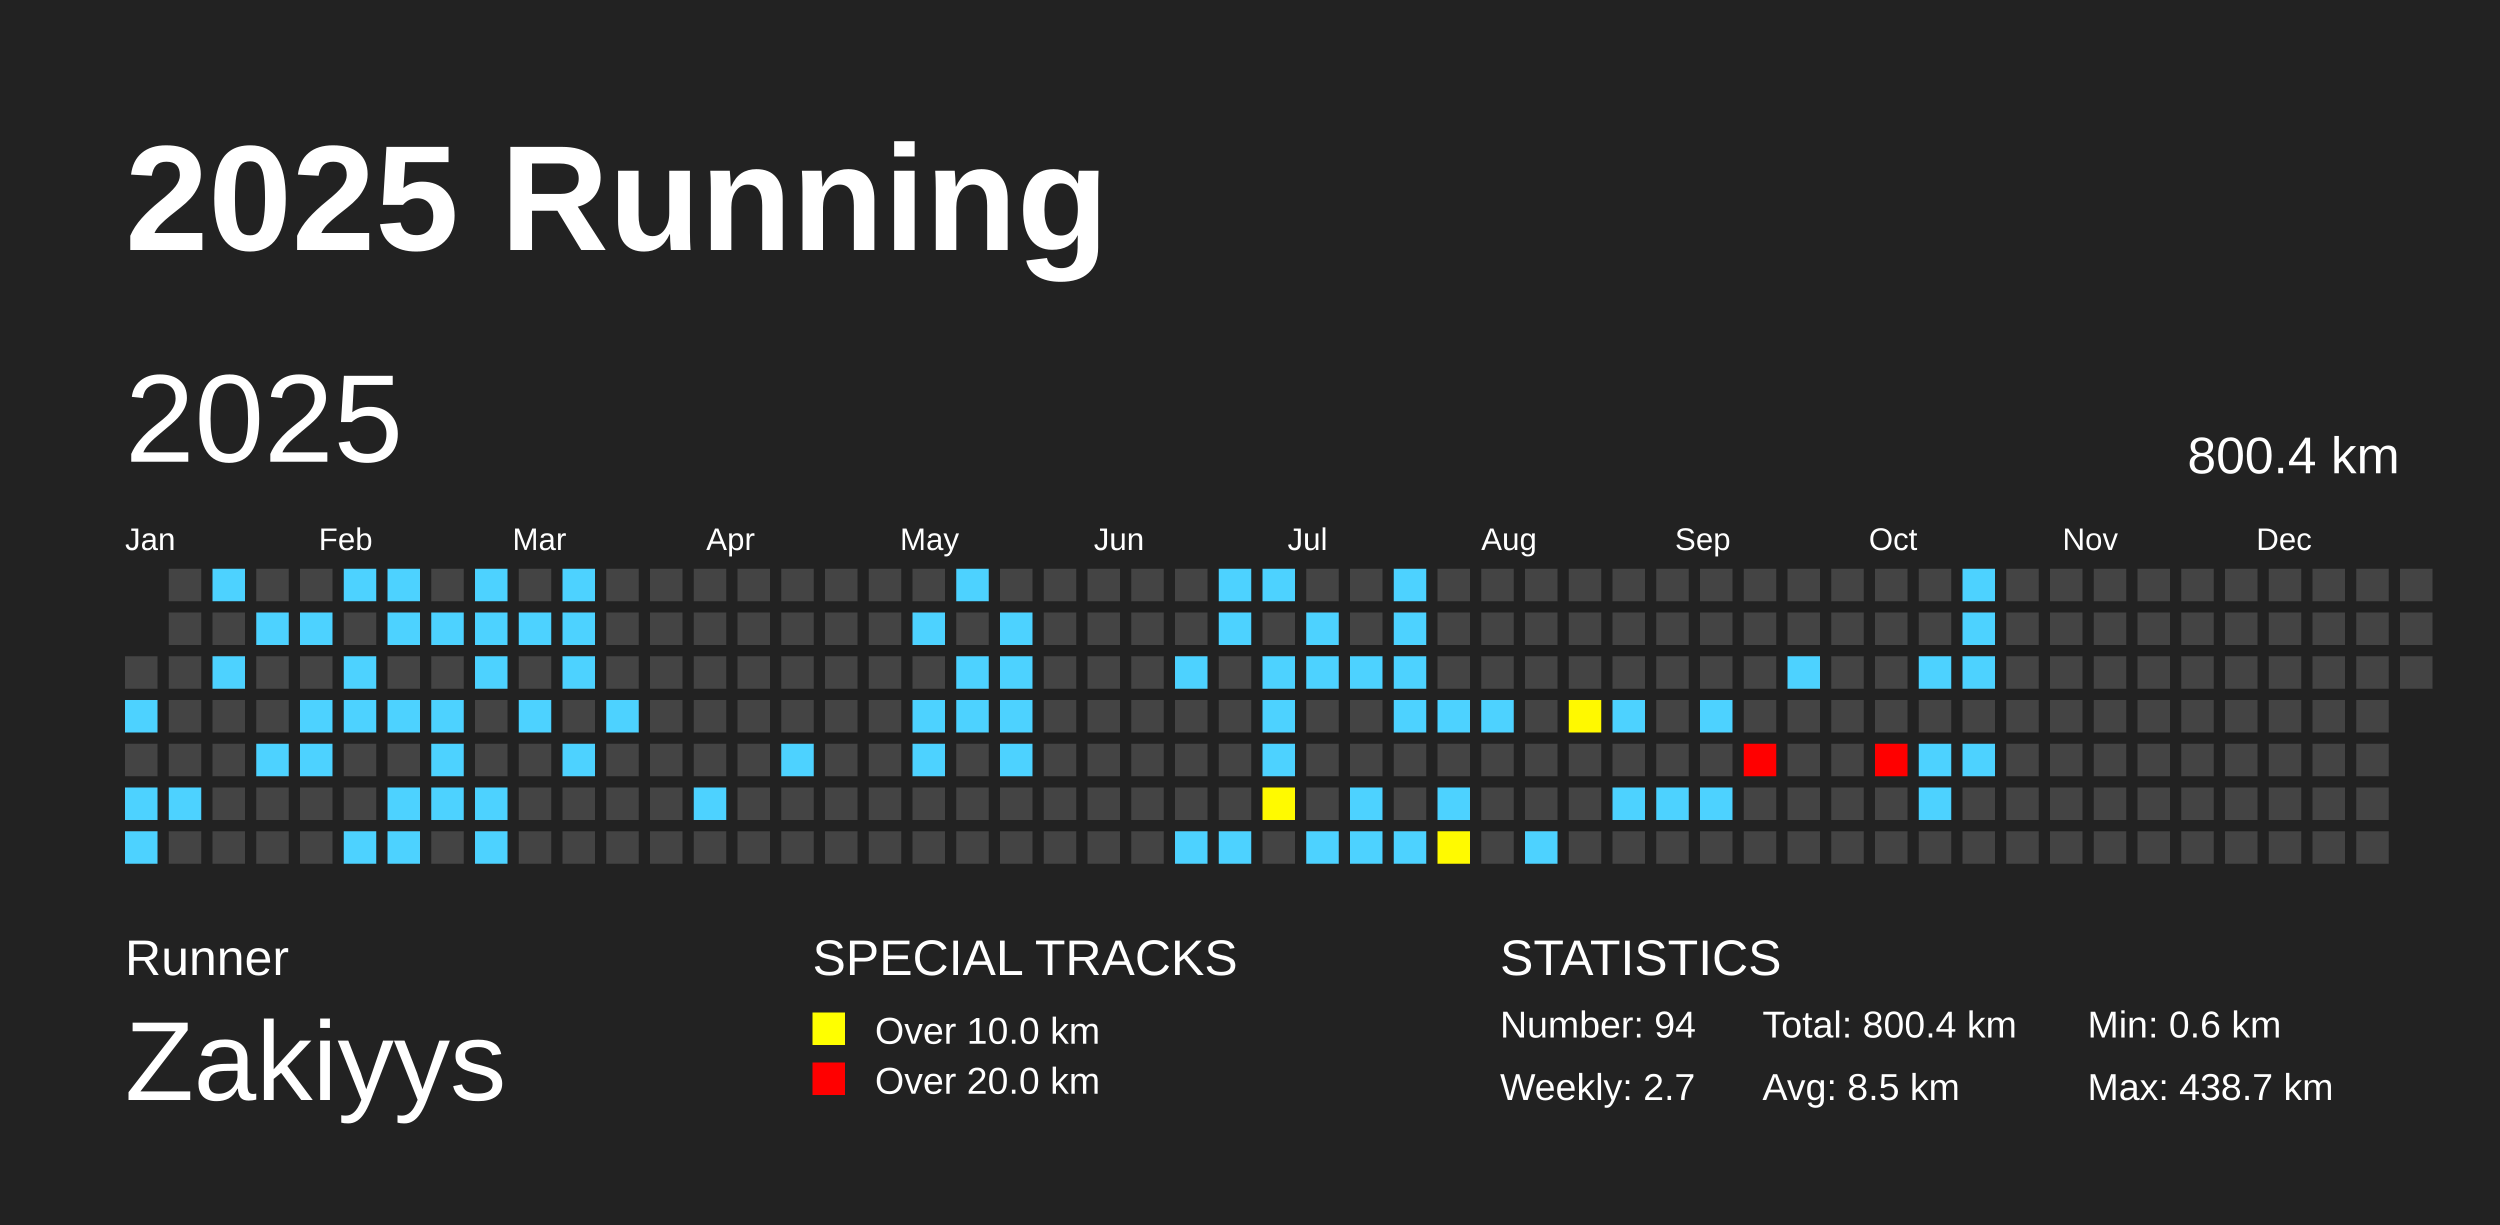
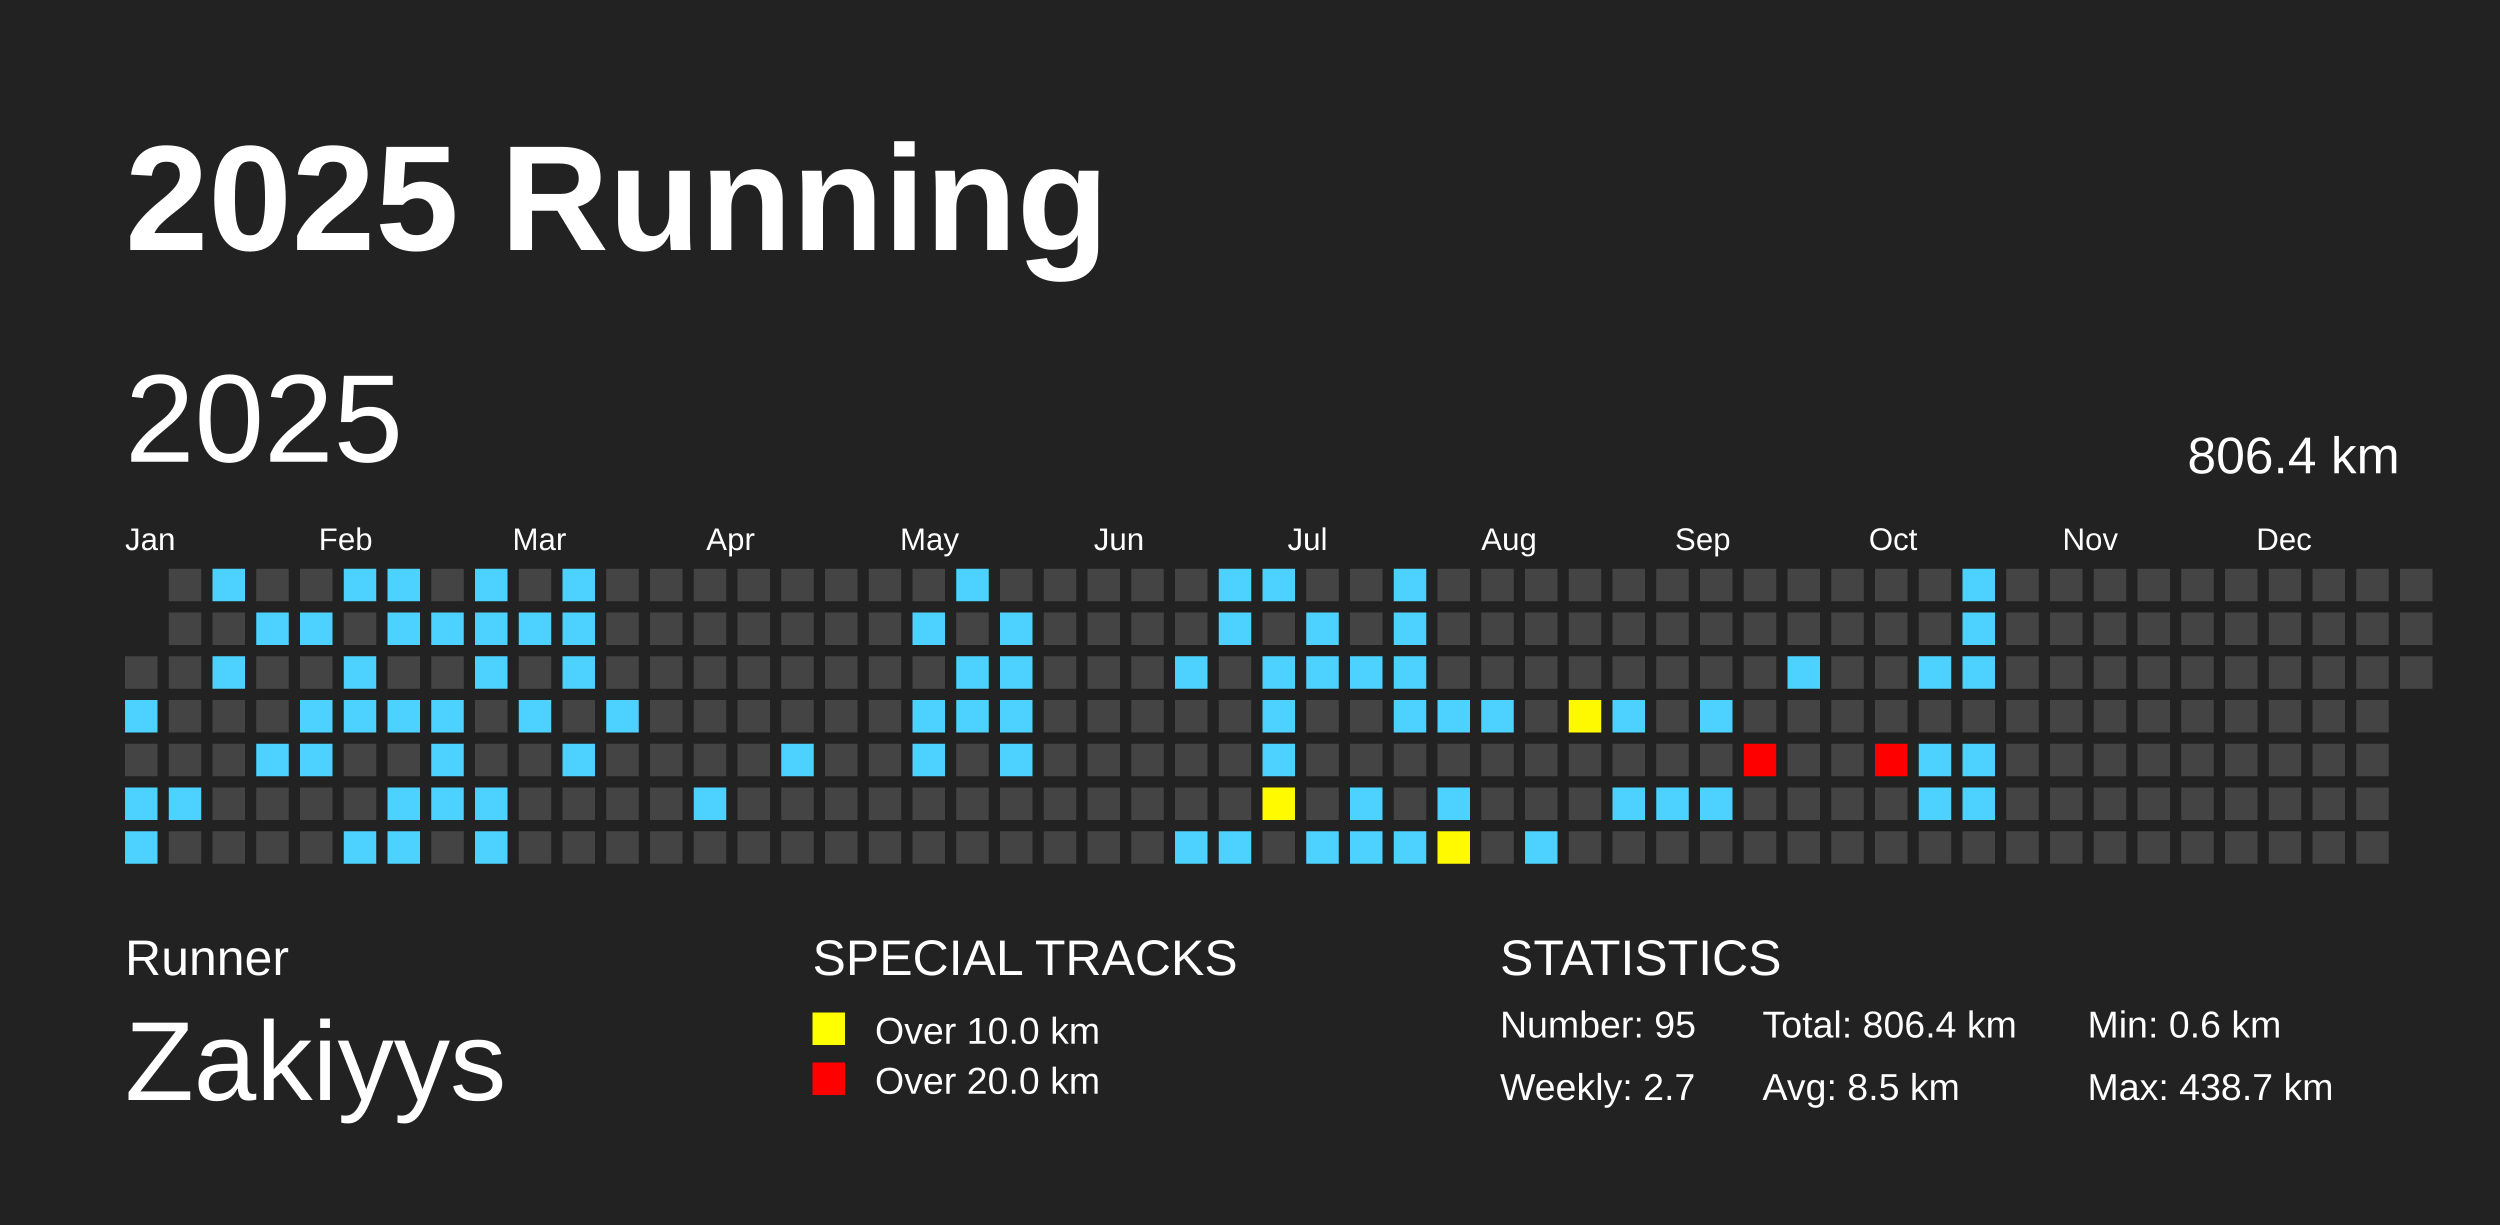
<svg xmlns="http://www.w3.org/2000/svg" baseProfile="full" height="98mm" version="1.1" viewBox="0,0,200,98" width="200mm">
  <defs />
  <rect fill="#222222" height="98" width="200" x="0" y="0" />
  <text fill="#FFFFFF" style="font-size:12px; font-family:Arial; font-weight:bold;" x="10" y="20">2025 Running</text>
  <text fill="#FFFFFF" style="font-size:4px; font-family:Arial" x="10" y="78">Runner</text>
  <text fill="#FFFFFF" style="font-size:9px; font-family:Arial" x="10" y="88">Zakiyys</text>
  <text fill="#FFFFFF" style="font-size:4px; font-family:Arial" x="65" y="78">SPECIAL TRACKS</text>
  <rect fill="yellow" height="2.6" width="2.6" x="65" y="81" />
  <text fill="#FFFFFF" style="font-size:3px; font-family:Arial" x="70" y="83.5">Over 10.0 km</text>
  <rect fill="red" height="2.6" width="2.6" x="65" y="85" />
  <text fill="#FFFFFF" style="font-size:3px; font-family:Arial" x="70" y="87.5">Over 20.0 km</text>
  <text fill="#FFFFFF" style="font-size:4px; font-family:Arial" x="120" y="78">STATISTICS</text>
-   <text fill="#FFFFFF" style="font-size:3px; font-family:Arial" x="120" y="83">Number: 94</text>
+   <text fill="#FFFFFF" style="font-size:3px; font-family:Arial" x="120" y="83">Number: 95</text>
  <text fill="#FFFFFF" style="font-size:3px; font-family:Arial" x="120" y="88">Weekly: 2.7</text>
-   <text fill="#FFFFFF" style="font-size:3px; font-family:Arial" x="141" y="83">Total: 800.4 km</text>
+   <text fill="#FFFFFF" style="font-size:3px; font-family:Arial" x="141" y="83">Total: 806.4 km</text>
  <text fill="#FFFFFF" style="font-size:3px; font-family:Arial" x="141" y="88">Avg: 8.5 km</text>
  <text fill="#FFFFFF" style="font-size:3px; font-family:Arial" x="167" y="83">Min: 0.6 km</text>
  <text fill="#FFFFFF" style="font-size:3px; font-family:Arial" x="167" y="88">Max: 438.7 km</text>
  <text dominant-baseline="hanging" fill="#FFFFFF" style="font-size:10.0px; font-family:Arial;" x="10" y="30">2025</text>
-   <text dominant-baseline="hanging" fill="#FFFFFF" style="font-size:4.125px; font-family:Arial;" x="175" y="35">800.4 km</text>
+   <text dominant-baseline="hanging" fill="#FFFFFF" style="font-size:4.125px; font-family:Arial;" x="175" y="35">806.4 km</text>
  <text fill="#FFFFFF" style="font-size:2.5px; font-family:Arial" x="10.0" y="44">Jan</text>
  <text fill="#FFFFFF" style="font-size:2.5px; font-family:Arial" x="25.5" y="44">Feb</text>
  <text fill="#FFFFFF" style="font-size:2.5px; font-family:Arial" x="41.0" y="44">Mar</text>
  <text fill="#FFFFFF" style="font-size:2.5px; font-family:Arial" x="56.5" y="44">Apr</text>
  <text fill="#FFFFFF" style="font-size:2.5px; font-family:Arial" x="72.0" y="44">May</text>
  <text fill="#FFFFFF" style="font-size:2.5px; font-family:Arial" x="87.5" y="44">Jun</text>
  <text fill="#FFFFFF" style="font-size:2.5px; font-family:Arial" x="103.0" y="44">Jul</text>
  <text fill="#FFFFFF" style="font-size:2.5px; font-family:Arial" x="118.5" y="44">Aug</text>
  <text fill="#FFFFFF" style="font-size:2.5px; font-family:Arial" x="134.0" y="44">Sep</text>
  <text fill="#FFFFFF" style="font-size:2.5px; font-family:Arial" x="149.5" y="44">Oct</text>
  <text fill="#FFFFFF" style="font-size:2.5px; font-family:Arial" x="165.0" y="44">Nov</text>
  <text fill="#FFFFFF" style="font-size:2.5px; font-family:Arial" x="180.5" y="44">Dec</text>
  <rect fill="#444444" height="2.6" width="2.6" x="10.0" y="52.5" />
  <rect fill="#4dd2ff" height="2.6" width="2.6" x="10.0" y="56.0" />
  <rect fill="#444444" height="2.6" width="2.6" x="10.0" y="59.5" />
  <rect fill="#4dd2ff" height="2.6" width="2.6" x="10.0" y="63.0" />
  <rect fill="#4dd2ff" height="2.6" width="2.6" x="10.0" y="66.5" />
  <rect fill="#444444" height="2.6" width="2.6" x="13.5" y="45.5" />
  <rect fill="#444444" height="2.6" width="2.6" x="13.5" y="49.0" />
  <rect fill="#444444" height="2.6" width="2.6" x="13.5" y="52.5" />
  <rect fill="#444444" height="2.6" width="2.6" x="13.5" y="56.0" />
  <rect fill="#444444" height="2.6" width="2.6" x="13.5" y="59.5" />
  <rect fill="#4dd2ff" height="2.6" width="2.6" x="13.5" y="63.0" />
  <rect fill="#444444" height="2.6" width="2.6" x="13.5" y="66.5" />
  <rect fill="#4dd2ff" height="2.6" width="2.6" x="17.0" y="45.5" />
  <rect fill="#444444" height="2.6" width="2.6" x="17.0" y="49.0" />
  <rect fill="#4dd2ff" height="2.6" width="2.6" x="17.0" y="52.5" />
  <rect fill="#444444" height="2.6" width="2.6" x="17.0" y="56.0" />
  <rect fill="#444444" height="2.6" width="2.6" x="17.0" y="59.5" />
  <rect fill="#444444" height="2.6" width="2.6" x="17.0" y="63.0" />
  <rect fill="#444444" height="2.6" width="2.6" x="17.0" y="66.5" />
  <rect fill="#444444" height="2.6" width="2.6" x="20.5" y="45.5" />
  <rect fill="#4dd2ff" height="2.6" width="2.6" x="20.5" y="49.0" />
  <rect fill="#444444" height="2.6" width="2.6" x="20.5" y="52.5" />
  <rect fill="#444444" height="2.6" width="2.6" x="20.5" y="56.0" />
  <rect fill="#4dd2ff" height="2.6" width="2.6" x="20.5" y="59.5" />
  <rect fill="#444444" height="2.6" width="2.6" x="20.5" y="63.0" />
  <rect fill="#444444" height="2.6" width="2.6" x="20.5" y="66.5" />
  <rect fill="#444444" height="2.6" width="2.6" x="24.0" y="45.5" />
  <rect fill="#4dd2ff" height="2.6" width="2.6" x="24.0" y="49.0" />
  <rect fill="#444444" height="2.6" width="2.6" x="24.0" y="52.5" />
  <rect fill="#4dd2ff" height="2.6" width="2.6" x="24.0" y="56.0" />
  <rect fill="#4dd2ff" height="2.6" width="2.6" x="24.0" y="59.5" />
  <rect fill="#444444" height="2.6" width="2.6" x="24.0" y="63.0" />
  <rect fill="#444444" height="2.6" width="2.6" x="24.0" y="66.5" />
  <rect fill="#4dd2ff" height="2.6" width="2.6" x="27.5" y="45.5" />
  <rect fill="#444444" height="2.6" width="2.6" x="27.5" y="49.0" />
  <rect fill="#4dd2ff" height="2.6" width="2.6" x="27.5" y="52.5" />
  <rect fill="#4dd2ff" height="2.6" width="2.6" x="27.5" y="56.0" />
  <rect fill="#444444" height="2.6" width="2.6" x="27.5" y="59.5" />
  <rect fill="#444444" height="2.6" width="2.6" x="27.5" y="63.0" />
  <rect fill="#4dd2ff" height="2.6" width="2.6" x="27.5" y="66.5" />
  <rect fill="#4dd2ff" height="2.6" width="2.6" x="31.0" y="45.5" />
  <rect fill="#4dd2ff" height="2.6" width="2.6" x="31.0" y="49.0" />
  <rect fill="#444444" height="2.6" width="2.6" x="31.0" y="52.5" />
  <rect fill="#4dd2ff" height="2.6" width="2.6" x="31.0" y="56.0" />
  <rect fill="#444444" height="2.6" width="2.6" x="31.0" y="59.5" />
  <rect fill="#4dd2ff" height="2.6" width="2.6" x="31.0" y="63.0" />
  <rect fill="#4dd2ff" height="2.6" width="2.6" x="31.0" y="66.5" />
  <rect fill="#444444" height="2.6" width="2.6" x="34.5" y="45.5" />
  <rect fill="#4dd2ff" height="2.6" width="2.6" x="34.5" y="49.0" />
  <rect fill="#444444" height="2.6" width="2.6" x="34.5" y="52.5" />
  <rect fill="#4dd2ff" height="2.6" width="2.6" x="34.5" y="56.0" />
  <rect fill="#4dd2ff" height="2.6" width="2.6" x="34.5" y="59.5" />
  <rect fill="#4dd2ff" height="2.6" width="2.6" x="34.5" y="63.0" />
  <rect fill="#444444" height="2.6" width="2.6" x="34.5" y="66.5" />
  <rect fill="#4dd2ff" height="2.6" width="2.6" x="38.0" y="45.5" />
  <rect fill="#4dd2ff" height="2.6" width="2.6" x="38.0" y="49.0" />
  <rect fill="#4dd2ff" height="2.6" width="2.6" x="38.0" y="52.5" />
  <rect fill="#444444" height="2.6" width="2.6" x="38.0" y="56.0" />
  <rect fill="#444444" height="2.6" width="2.6" x="38.0" y="59.5" />
  <rect fill="#4dd2ff" height="2.6" width="2.6" x="38.0" y="63.0" />
  <rect fill="#4dd2ff" height="2.6" width="2.6" x="38.0" y="66.5" />
  <rect fill="#444444" height="2.6" width="2.6" x="41.5" y="45.5" />
  <rect fill="#4dd2ff" height="2.6" width="2.6" x="41.5" y="49.0" />
  <rect fill="#444444" height="2.6" width="2.6" x="41.5" y="52.5" />
  <rect fill="#4dd2ff" height="2.6" width="2.6" x="41.5" y="56.0" />
  <rect fill="#444444" height="2.6" width="2.6" x="41.5" y="59.5" />
  <rect fill="#444444" height="2.6" width="2.6" x="41.5" y="63.0" />
  <rect fill="#444444" height="2.6" width="2.6" x="41.5" y="66.5" />
  <rect fill="#4dd2ff" height="2.6" width="2.6" x="45.0" y="45.5" />
  <rect fill="#4dd2ff" height="2.6" width="2.6" x="45.0" y="49.0" />
  <rect fill="#4dd2ff" height="2.6" width="2.6" x="45.0" y="52.5" />
  <rect fill="#444444" height="2.6" width="2.6" x="45.0" y="56.0" />
  <rect fill="#4dd2ff" height="2.6" width="2.6" x="45.0" y="59.5" />
  <rect fill="#444444" height="2.6" width="2.6" x="45.0" y="63.0" />
  <rect fill="#444444" height="2.6" width="2.6" x="45.0" y="66.5" />
  <rect fill="#444444" height="2.6" width="2.6" x="48.5" y="45.5" />
  <rect fill="#444444" height="2.6" width="2.6" x="48.5" y="49.0" />
  <rect fill="#444444" height="2.6" width="2.6" x="48.5" y="52.5" />
  <rect fill="#4dd2ff" height="2.6" width="2.6" x="48.5" y="56.0" />
  <rect fill="#444444" height="2.6" width="2.6" x="48.5" y="59.5" />
  <rect fill="#444444" height="2.6" width="2.6" x="48.5" y="63.0" />
  <rect fill="#444444" height="2.6" width="2.6" x="48.5" y="66.5" />
  <rect fill="#444444" height="2.6" width="2.6" x="52.0" y="45.5" />
  <rect fill="#444444" height="2.6" width="2.6" x="52.0" y="49.0" />
  <rect fill="#444444" height="2.6" width="2.6" x="52.0" y="52.5" />
  <rect fill="#444444" height="2.6" width="2.6" x="52.0" y="56.0" />
  <rect fill="#444444" height="2.6" width="2.6" x="52.0" y="59.5" />
  <rect fill="#444444" height="2.6" width="2.6" x="52.0" y="63.0" />
  <rect fill="#444444" height="2.6" width="2.6" x="52.0" y="66.5" />
  <rect fill="#444444" height="2.6" width="2.6" x="55.5" y="45.5" />
  <rect fill="#444444" height="2.6" width="2.6" x="55.5" y="49.0" />
  <rect fill="#444444" height="2.6" width="2.6" x="55.5" y="52.5" />
  <rect fill="#444444" height="2.6" width="2.6" x="55.5" y="56.0" />
  <rect fill="#444444" height="2.6" width="2.6" x="55.5" y="59.5" />
  <rect fill="#4dd2ff" height="2.6" width="2.6" x="55.5" y="63.0" />
  <rect fill="#444444" height="2.6" width="2.6" x="55.5" y="66.5" />
  <rect fill="#444444" height="2.6" width="2.6" x="59.0" y="45.5" />
  <rect fill="#444444" height="2.6" width="2.6" x="59.0" y="49.0" />
  <rect fill="#444444" height="2.6" width="2.6" x="59.0" y="52.5" />
  <rect fill="#444444" height="2.6" width="2.6" x="59.0" y="56.0" />
  <rect fill="#444444" height="2.6" width="2.6" x="59.0" y="59.5" />
  <rect fill="#444444" height="2.6" width="2.6" x="59.0" y="63.0" />
  <rect fill="#444444" height="2.6" width="2.6" x="59.0" y="66.5" />
  <rect fill="#444444" height="2.6" width="2.6" x="62.5" y="45.5" />
  <rect fill="#444444" height="2.6" width="2.6" x="62.5" y="49.0" />
  <rect fill="#444444" height="2.6" width="2.6" x="62.5" y="52.5" />
  <rect fill="#444444" height="2.6" width="2.6" x="62.5" y="56.0" />
  <rect fill="#4dd2ff" height="2.6" width="2.6" x="62.5" y="59.5" />
  <rect fill="#444444" height="2.6" width="2.6" x="62.5" y="63.0" />
  <rect fill="#444444" height="2.6" width="2.6" x="62.5" y="66.5" />
  <rect fill="#444444" height="2.6" width="2.6" x="66.0" y="45.5" />
  <rect fill="#444444" height="2.6" width="2.6" x="66.0" y="49.0" />
  <rect fill="#444444" height="2.6" width="2.6" x="66.0" y="52.5" />
  <rect fill="#444444" height="2.6" width="2.6" x="66.0" y="56.0" />
  <rect fill="#444444" height="2.6" width="2.6" x="66.0" y="59.5" />
  <rect fill="#444444" height="2.6" width="2.6" x="66.0" y="63.0" />
  <rect fill="#444444" height="2.6" width="2.6" x="66.0" y="66.5" />
  <rect fill="#444444" height="2.6" width="2.6" x="69.5" y="45.5" />
  <rect fill="#444444" height="2.6" width="2.6" x="69.5" y="49.0" />
  <rect fill="#444444" height="2.6" width="2.6" x="69.5" y="52.5" />
  <rect fill="#444444" height="2.6" width="2.6" x="69.5" y="56.0" />
  <rect fill="#444444" height="2.6" width="2.6" x="69.5" y="59.5" />
  <rect fill="#444444" height="2.6" width="2.6" x="69.5" y="63.0" />
  <rect fill="#444444" height="2.6" width="2.6" x="69.5" y="66.5" />
  <rect fill="#444444" height="2.6" width="2.6" x="73.0" y="45.5" />
  <rect fill="#4dd2ff" height="2.6" width="2.6" x="73.0" y="49.0" />
  <rect fill="#444444" height="2.6" width="2.6" x="73.0" y="52.5" />
  <rect fill="#4dd2ff" height="2.6" width="2.6" x="73.0" y="56.0" />
  <rect fill="#4dd2ff" height="2.6" width="2.6" x="73.0" y="59.5" />
  <rect fill="#444444" height="2.6" width="2.6" x="73.0" y="63.0" />
  <rect fill="#444444" height="2.6" width="2.6" x="73.0" y="66.5" />
  <rect fill="#4dd2ff" height="2.6" width="2.6" x="76.5" y="45.5" />
  <rect fill="#444444" height="2.6" width="2.6" x="76.5" y="49.0" />
  <rect fill="#4dd2ff" height="2.6" width="2.6" x="76.5" y="52.5" />
  <rect fill="#4dd2ff" height="2.6" width="2.6" x="76.5" y="56.0" />
  <rect fill="#444444" height="2.6" width="2.6" x="76.5" y="59.5" />
  <rect fill="#444444" height="2.6" width="2.6" x="76.5" y="63.0" />
  <rect fill="#444444" height="2.6" width="2.6" x="76.5" y="66.5" />
  <rect fill="#444444" height="2.6" width="2.6" x="80.0" y="45.5" />
  <rect fill="#4dd2ff" height="2.6" width="2.6" x="80.0" y="49.0" />
  <rect fill="#4dd2ff" height="2.6" width="2.6" x="80.0" y="52.5" />
  <rect fill="#4dd2ff" height="2.6" width="2.6" x="80.0" y="56.0" />
  <rect fill="#4dd2ff" height="2.6" width="2.6" x="80.0" y="59.5" />
  <rect fill="#444444" height="2.6" width="2.6" x="80.0" y="63.0" />
  <rect fill="#444444" height="2.6" width="2.6" x="80.0" y="66.5" />
  <rect fill="#444444" height="2.6" width="2.6" x="83.5" y="45.5" />
  <rect fill="#444444" height="2.6" width="2.6" x="83.5" y="49.0" />
  <rect fill="#444444" height="2.6" width="2.6" x="83.5" y="52.5" />
  <rect fill="#444444" height="2.6" width="2.6" x="83.5" y="56.0" />
  <rect fill="#444444" height="2.6" width="2.6" x="83.5" y="59.5" />
  <rect fill="#444444" height="2.6" width="2.6" x="83.5" y="63.0" />
  <rect fill="#444444" height="2.6" width="2.6" x="83.5" y="66.5" />
  <rect fill="#444444" height="2.6" width="2.6" x="87.0" y="45.5" />
  <rect fill="#444444" height="2.6" width="2.6" x="87.0" y="49.0" />
  <rect fill="#444444" height="2.6" width="2.6" x="87.0" y="52.5" />
  <rect fill="#444444" height="2.6" width="2.6" x="87.0" y="56.0" />
  <rect fill="#444444" height="2.6" width="2.6" x="87.0" y="59.5" />
  <rect fill="#444444" height="2.6" width="2.6" x="87.0" y="63.0" />
  <rect fill="#444444" height="2.6" width="2.6" x="87.0" y="66.5" />
  <rect fill="#444444" height="2.6" width="2.6" x="90.5" y="45.5" />
  <rect fill="#444444" height="2.6" width="2.6" x="90.5" y="49.0" />
  <rect fill="#444444" height="2.6" width="2.6" x="90.5" y="52.5" />
  <rect fill="#444444" height="2.6" width="2.6" x="90.5" y="56.0" />
  <rect fill="#444444" height="2.6" width="2.6" x="90.5" y="59.5" />
  <rect fill="#444444" height="2.6" width="2.6" x="90.5" y="63.0" />
  <rect fill="#444444" height="2.6" width="2.6" x="90.5" y="66.5" />
  <rect fill="#444444" height="2.6" width="2.6" x="94.0" y="45.5" />
  <rect fill="#444444" height="2.6" width="2.6" x="94.0" y="49.0" />
  <rect fill="#4dd2ff" height="2.6" width="2.6" x="94.0" y="52.5" />
  <rect fill="#444444" height="2.6" width="2.6" x="94.0" y="56.0" />
  <rect fill="#444444" height="2.6" width="2.6" x="94.0" y="59.5" />
  <rect fill="#444444" height="2.6" width="2.6" x="94.0" y="63.0" />
  <rect fill="#4dd2ff" height="2.6" width="2.6" x="94.0" y="66.5" />
  <rect fill="#4dd2ff" height="2.6" width="2.6" x="97.5" y="45.5" />
  <rect fill="#4dd2ff" height="2.6" width="2.6" x="97.5" y="49.0" />
  <rect fill="#444444" height="2.6" width="2.6" x="97.5" y="52.5" />
  <rect fill="#444444" height="2.6" width="2.6" x="97.5" y="56.0" />
  <rect fill="#444444" height="2.6" width="2.6" x="97.5" y="59.5" />
  <rect fill="#444444" height="2.6" width="2.6" x="97.5" y="63.0" />
  <rect fill="#4dd2ff" height="2.6" width="2.6" x="97.5" y="66.5" />
  <rect fill="#4dd2ff" height="2.6" width="2.6" x="101.0" y="45.5" />
  <rect fill="#444444" height="2.6" width="2.6" x="101.0" y="49.0" />
  <rect fill="#4dd2ff" height="2.6" width="2.6" x="101.0" y="52.5" />
  <rect fill="#4dd2ff" height="2.6" width="2.6" x="101.0" y="56.0" />
  <rect fill="#4dd2ff" height="2.6" width="2.6" x="101.0" y="59.5" />
  <rect fill="#fffa00" height="2.6" width="2.6" x="101.0" y="63.0" />
  <rect fill="#444444" height="2.6" width="2.6" x="101.0" y="66.5" />
  <rect fill="#444444" height="2.6" width="2.6" x="104.5" y="45.5" />
  <rect fill="#4dd2ff" height="2.6" width="2.6" x="104.5" y="49.0" />
  <rect fill="#4dd2ff" height="2.6" width="2.6" x="104.5" y="52.5" />
  <rect fill="#444444" height="2.6" width="2.6" x="104.5" y="56.0" />
  <rect fill="#444444" height="2.6" width="2.6" x="104.5" y="59.5" />
  <rect fill="#444444" height="2.6" width="2.6" x="104.5" y="63.0" />
  <rect fill="#4dd2ff" height="2.6" width="2.6" x="104.5" y="66.5" />
  <rect fill="#444444" height="2.6" width="2.6" x="108.0" y="45.5" />
  <rect fill="#444444" height="2.6" width="2.6" x="108.0" y="49.0" />
  <rect fill="#4dd2ff" height="2.6" width="2.6" x="108.0" y="52.5" />
  <rect fill="#444444" height="2.6" width="2.6" x="108.0" y="56.0" />
  <rect fill="#444444" height="2.6" width="2.6" x="108.0" y="59.5" />
  <rect fill="#4dd2ff" height="2.6" width="2.6" x="108.0" y="63.0" />
  <rect fill="#4dd2ff" height="2.6" width="2.6" x="108.0" y="66.5" />
  <rect fill="#4dd2ff" height="2.6" width="2.6" x="111.5" y="45.5" />
  <rect fill="#4dd2ff" height="2.6" width="2.6" x="111.5" y="49.0" />
  <rect fill="#4dd2ff" height="2.6" width="2.6" x="111.5" y="52.5" />
  <rect fill="#4dd2ff" height="2.6" width="2.6" x="111.5" y="56.0" />
  <rect fill="#444444" height="2.6" width="2.6" x="111.5" y="59.5" />
  <rect fill="#444444" height="2.6" width="2.6" x="111.5" y="63.0" />
  <rect fill="#4dd2ff" height="2.6" width="2.6" x="111.5" y="66.5" />
  <rect fill="#444444" height="2.6" width="2.6" x="115.0" y="45.5" />
  <rect fill="#444444" height="2.6" width="2.6" x="115.0" y="49.0" />
  <rect fill="#444444" height="2.6" width="2.6" x="115.0" y="52.5" />
  <rect fill="#4dd2ff" height="2.6" width="2.6" x="115.0" y="56.0" />
  <rect fill="#444444" height="2.6" width="2.6" x="115.0" y="59.5" />
  <rect fill="#4dd2ff" height="2.6" width="2.6" x="115.0" y="63.0" />
  <rect fill="#fffa00" height="2.6" width="2.6" x="115.0" y="66.5" />
  <rect fill="#444444" height="2.6" width="2.6" x="118.5" y="45.5" />
  <rect fill="#444444" height="2.6" width="2.6" x="118.5" y="49.0" />
  <rect fill="#444444" height="2.6" width="2.6" x="118.5" y="52.5" />
  <rect fill="#4dd2ff" height="2.6" width="2.6" x="118.5" y="56.0" />
  <rect fill="#444444" height="2.6" width="2.6" x="118.5" y="59.5" />
  <rect fill="#444444" height="2.6" width="2.6" x="118.5" y="63.0" />
  <rect fill="#444444" height="2.6" width="2.6" x="118.5" y="66.5" />
  <rect fill="#444444" height="2.6" width="2.6" x="122.0" y="45.5" />
  <rect fill="#444444" height="2.6" width="2.6" x="122.0" y="49.0" />
  <rect fill="#444444" height="2.6" width="2.6" x="122.0" y="52.5" />
  <rect fill="#444444" height="2.6" width="2.6" x="122.0" y="56.0" />
  <rect fill="#444444" height="2.6" width="2.6" x="122.0" y="59.5" />
  <rect fill="#444444" height="2.6" width="2.6" x="122.0" y="63.0" />
  <rect fill="#4dd2ff" height="2.6" width="2.6" x="122.0" y="66.5" />
  <rect fill="#444444" height="2.6" width="2.6" x="125.5" y="45.5" />
  <rect fill="#444444" height="2.6" width="2.6" x="125.5" y="49.0" />
  <rect fill="#444444" height="2.6" width="2.6" x="125.5" y="52.5" />
  <rect fill="#fff900" height="2.6" width="2.6" x="125.5" y="56.0" />
  <rect fill="#444444" height="2.6" width="2.6" x="125.5" y="59.5" />
  <rect fill="#444444" height="2.6" width="2.6" x="125.5" y="63.0" />
  <rect fill="#444444" height="2.6" width="2.6" x="125.5" y="66.5" />
  <rect fill="#444444" height="2.6" width="2.6" x="129.0" y="45.5" />
  <rect fill="#444444" height="2.6" width="2.6" x="129.0" y="49.0" />
  <rect fill="#444444" height="2.6" width="2.6" x="129.0" y="52.5" />
  <rect fill="#4dd2ff" height="2.6" width="2.6" x="129.0" y="56.0" />
  <rect fill="#444444" height="2.6" width="2.6" x="129.0" y="59.5" />
  <rect fill="#4dd2ff" height="2.6" width="2.6" x="129.0" y="63.0" />
  <rect fill="#444444" height="2.6" width="2.6" x="129.0" y="66.5" />
  <rect fill="#444444" height="2.6" width="2.6" x="132.5" y="45.5" />
  <rect fill="#444444" height="2.6" width="2.6" x="132.5" y="49.0" />
  <rect fill="#444444" height="2.6" width="2.6" x="132.5" y="52.5" />
  <rect fill="#444444" height="2.6" width="2.6" x="132.5" y="56.0" />
  <rect fill="#444444" height="2.6" width="2.6" x="132.5" y="59.5" />
  <rect fill="#4dd2ff" height="2.6" width="2.6" x="132.5" y="63.0" />
  <rect fill="#444444" height="2.6" width="2.6" x="132.5" y="66.5" />
  <rect fill="#444444" height="2.6" width="2.6" x="136.0" y="45.5" />
  <rect fill="#444444" height="2.6" width="2.6" x="136.0" y="49.0" />
  <rect fill="#444444" height="2.6" width="2.6" x="136.0" y="52.5" />
  <rect fill="#4dd2ff" height="2.6" width="2.6" x="136.0" y="56.0" />
  <rect fill="#444444" height="2.6" width="2.6" x="136.0" y="59.5" />
  <rect fill="#4dd2ff" height="2.6" width="2.6" x="136.0" y="63.0" />
  <rect fill="#444444" height="2.6" width="2.6" x="136.0" y="66.5" />
  <rect fill="#444444" height="2.6" width="2.6" x="139.5" y="45.5" />
  <rect fill="#444444" height="2.6" width="2.6" x="139.5" y="49.0" />
  <rect fill="#444444" height="2.6" width="2.6" x="139.5" y="52.5" />
  <rect fill="#444444" height="2.6" width="2.6" x="139.5" y="56.0" />
  <rect fill="red" height="2.6" width="2.6" x="139.5" y="59.5" />
  <rect fill="#444444" height="2.6" width="2.6" x="139.5" y="63.0" />
  <rect fill="#444444" height="2.6" width="2.6" x="139.5" y="66.5" />
  <rect fill="#444444" height="2.6" width="2.6" x="143.0" y="45.5" />
  <rect fill="#444444" height="2.6" width="2.6" x="143.0" y="49.0" />
  <rect fill="#4dd2ff" height="2.6" width="2.6" x="143.0" y="52.5" />
  <rect fill="#444444" height="2.6" width="2.6" x="143.0" y="56.0" />
  <rect fill="#444444" height="2.6" width="2.6" x="143.0" y="59.5" />
  <rect fill="#444444" height="2.6" width="2.6" x="143.0" y="63.0" />
  <rect fill="#444444" height="2.6" width="2.6" x="143.0" y="66.5" />
  <rect fill="#444444" height="2.6" width="2.6" x="146.5" y="45.5" />
  <rect fill="#444444" height="2.6" width="2.6" x="146.5" y="49.0" />
  <rect fill="#444444" height="2.6" width="2.6" x="146.5" y="52.5" />
  <rect fill="#444444" height="2.6" width="2.6" x="146.5" y="56.0" />
  <rect fill="#444444" height="2.6" width="2.6" x="146.5" y="59.5" />
  <rect fill="#444444" height="2.6" width="2.6" x="146.5" y="63.0" />
  <rect fill="#444444" height="2.6" width="2.6" x="146.5" y="66.5" />
  <rect fill="#444444" height="2.6" width="2.6" x="150.0" y="45.5" />
  <rect fill="#444444" height="2.6" width="2.6" x="150.0" y="49.0" />
  <rect fill="#444444" height="2.6" width="2.6" x="150.0" y="52.5" />
  <rect fill="#444444" height="2.6" width="2.6" x="150.0" y="56.0" />
  <rect fill="red" height="2.6" width="2.6" x="150.0" y="59.5" />
  <rect fill="#444444" height="2.6" width="2.6" x="150.0" y="63.0" />
  <rect fill="#444444" height="2.6" width="2.6" x="150.0" y="66.5" />
  <rect fill="#444444" height="2.6" width="2.6" x="153.5" y="45.5" />
  <rect fill="#444444" height="2.6" width="2.6" x="153.5" y="49.0" />
  <rect fill="#4dd2ff" height="2.6" width="2.6" x="153.5" y="52.5" />
  <rect fill="#444444" height="2.6" width="2.6" x="153.5" y="56.0" />
  <rect fill="#4dd2ff" height="2.6" width="2.6" x="153.5" y="59.5" />
  <rect fill="#4dd2ff" height="2.6" width="2.6" x="153.5" y="63.0" />
  <rect fill="#444444" height="2.6" width="2.6" x="153.5" y="66.5" />
  <rect fill="#4dd2ff" height="2.6" width="2.6" x="157.0" y="45.5" />
  <rect fill="#4dd2ff" height="2.6" width="2.6" x="157.0" y="49.0" />
  <rect fill="#4dd2ff" height="2.6" width="2.6" x="157.0" y="52.5" />
  <rect fill="#444444" height="2.6" width="2.6" x="157.0" y="56.0" />
  <rect fill="#4dd2ff" height="2.6" width="2.6" x="157.0" y="59.5" />
-   <rect fill="#444444" height="2.6" width="2.6" x="157.0" y="63.0" />
+   <rect fill="#4dd2ff" height="2.6" width="2.6" x="157.0" y="63.0" />
  <rect fill="#444444" height="2.6" width="2.6" x="157.0" y="66.5" />
  <rect fill="#444444" height="2.6" width="2.6" x="160.5" y="45.5" />
  <rect fill="#444444" height="2.6" width="2.6" x="160.5" y="49.0" />
  <rect fill="#444444" height="2.6" width="2.6" x="160.5" y="52.5" />
  <rect fill="#444444" height="2.6" width="2.6" x="160.5" y="56.0" />
  <rect fill="#444444" height="2.6" width="2.6" x="160.5" y="59.5" />
  <rect fill="#444444" height="2.6" width="2.6" x="160.5" y="63.0" />
  <rect fill="#444444" height="2.6" width="2.6" x="160.5" y="66.5" />
  <rect fill="#444444" height="2.6" width="2.6" x="164.0" y="45.5" />
  <rect fill="#444444" height="2.6" width="2.6" x="164.0" y="49.0" />
  <rect fill="#444444" height="2.6" width="2.6" x="164.0" y="52.5" />
  <rect fill="#444444" height="2.6" width="2.6" x="164.0" y="56.0" />
  <rect fill="#444444" height="2.6" width="2.6" x="164.0" y="59.5" />
  <rect fill="#444444" height="2.6" width="2.6" x="164.0" y="63.0" />
  <rect fill="#444444" height="2.6" width="2.6" x="164.0" y="66.5" />
  <rect fill="#444444" height="2.6" width="2.6" x="167.5" y="45.5" />
  <rect fill="#444444" height="2.6" width="2.6" x="167.5" y="49.0" />
  <rect fill="#444444" height="2.6" width="2.6" x="167.5" y="52.5" />
  <rect fill="#444444" height="2.6" width="2.6" x="167.5" y="56.0" />
  <rect fill="#444444" height="2.6" width="2.6" x="167.5" y="59.5" />
  <rect fill="#444444" height="2.6" width="2.6" x="167.5" y="63.0" />
  <rect fill="#444444" height="2.6" width="2.6" x="167.5" y="66.5" />
  <rect fill="#444444" height="2.6" width="2.6" x="171.0" y="45.5" />
  <rect fill="#444444" height="2.6" width="2.6" x="171.0" y="49.0" />
  <rect fill="#444444" height="2.6" width="2.6" x="171.0" y="52.5" />
  <rect fill="#444444" height="2.6" width="2.6" x="171.0" y="56.0" />
  <rect fill="#444444" height="2.6" width="2.6" x="171.0" y="59.5" />
  <rect fill="#444444" height="2.6" width="2.6" x="171.0" y="63.0" />
  <rect fill="#444444" height="2.6" width="2.6" x="171.0" y="66.5" />
  <rect fill="#444444" height="2.6" width="2.6" x="174.5" y="45.5" />
  <rect fill="#444444" height="2.6" width="2.6" x="174.5" y="49.0" />
  <rect fill="#444444" height="2.6" width="2.6" x="174.5" y="52.5" />
  <rect fill="#444444" height="2.6" width="2.6" x="174.5" y="56.0" />
  <rect fill="#444444" height="2.6" width="2.6" x="174.5" y="59.5" />
  <rect fill="#444444" height="2.6" width="2.6" x="174.5" y="63.0" />
  <rect fill="#444444" height="2.6" width="2.6" x="174.5" y="66.5" />
  <rect fill="#444444" height="2.6" width="2.6" x="178.0" y="45.5" />
  <rect fill="#444444" height="2.6" width="2.6" x="178.0" y="49.0" />
  <rect fill="#444444" height="2.6" width="2.6" x="178.0" y="52.5" />
  <rect fill="#444444" height="2.6" width="2.6" x="178.0" y="56.0" />
  <rect fill="#444444" height="2.6" width="2.6" x="178.0" y="59.5" />
  <rect fill="#444444" height="2.6" width="2.6" x="178.0" y="63.0" />
  <rect fill="#444444" height="2.6" width="2.6" x="178.0" y="66.5" />
  <rect fill="#444444" height="2.6" width="2.6" x="181.5" y="45.5" />
  <rect fill="#444444" height="2.6" width="2.6" x="181.5" y="49.0" />
  <rect fill="#444444" height="2.6" width="2.6" x="181.5" y="52.5" />
  <rect fill="#444444" height="2.6" width="2.6" x="181.5" y="56.0" />
  <rect fill="#444444" height="2.6" width="2.6" x="181.5" y="59.5" />
  <rect fill="#444444" height="2.6" width="2.6" x="181.5" y="63.0" />
  <rect fill="#444444" height="2.6" width="2.6" x="181.5" y="66.5" />
  <rect fill="#444444" height="2.6" width="2.6" x="185.0" y="45.5" />
  <rect fill="#444444" height="2.6" width="2.6" x="185.0" y="49.0" />
  <rect fill="#444444" height="2.6" width="2.6" x="185.0" y="52.5" />
  <rect fill="#444444" height="2.6" width="2.6" x="185.0" y="56.0" />
  <rect fill="#444444" height="2.6" width="2.6" x="185.0" y="59.5" />
  <rect fill="#444444" height="2.6" width="2.6" x="185.0" y="63.0" />
  <rect fill="#444444" height="2.6" width="2.6" x="185.0" y="66.5" />
  <rect fill="#444444" height="2.6" width="2.6" x="188.5" y="45.5" />
  <rect fill="#444444" height="2.6" width="2.6" x="188.5" y="49.0" />
  <rect fill="#444444" height="2.6" width="2.6" x="188.5" y="52.5" />
  <rect fill="#444444" height="2.6" width="2.6" x="188.5" y="56.0" />
  <rect fill="#444444" height="2.6" width="2.6" x="188.5" y="59.5" />
  <rect fill="#444444" height="2.6" width="2.6" x="188.5" y="63.0" />
  <rect fill="#444444" height="2.6" width="2.6" x="188.5" y="66.5" />
  <rect fill="#444444" height="2.6" width="2.6" x="192.0" y="45.5" />
  <rect fill="#444444" height="2.6" width="2.6" x="192.0" y="49.0" />
  <rect fill="#444444" height="2.6" width="2.6" x="192.0" y="52.5" />
</svg>
